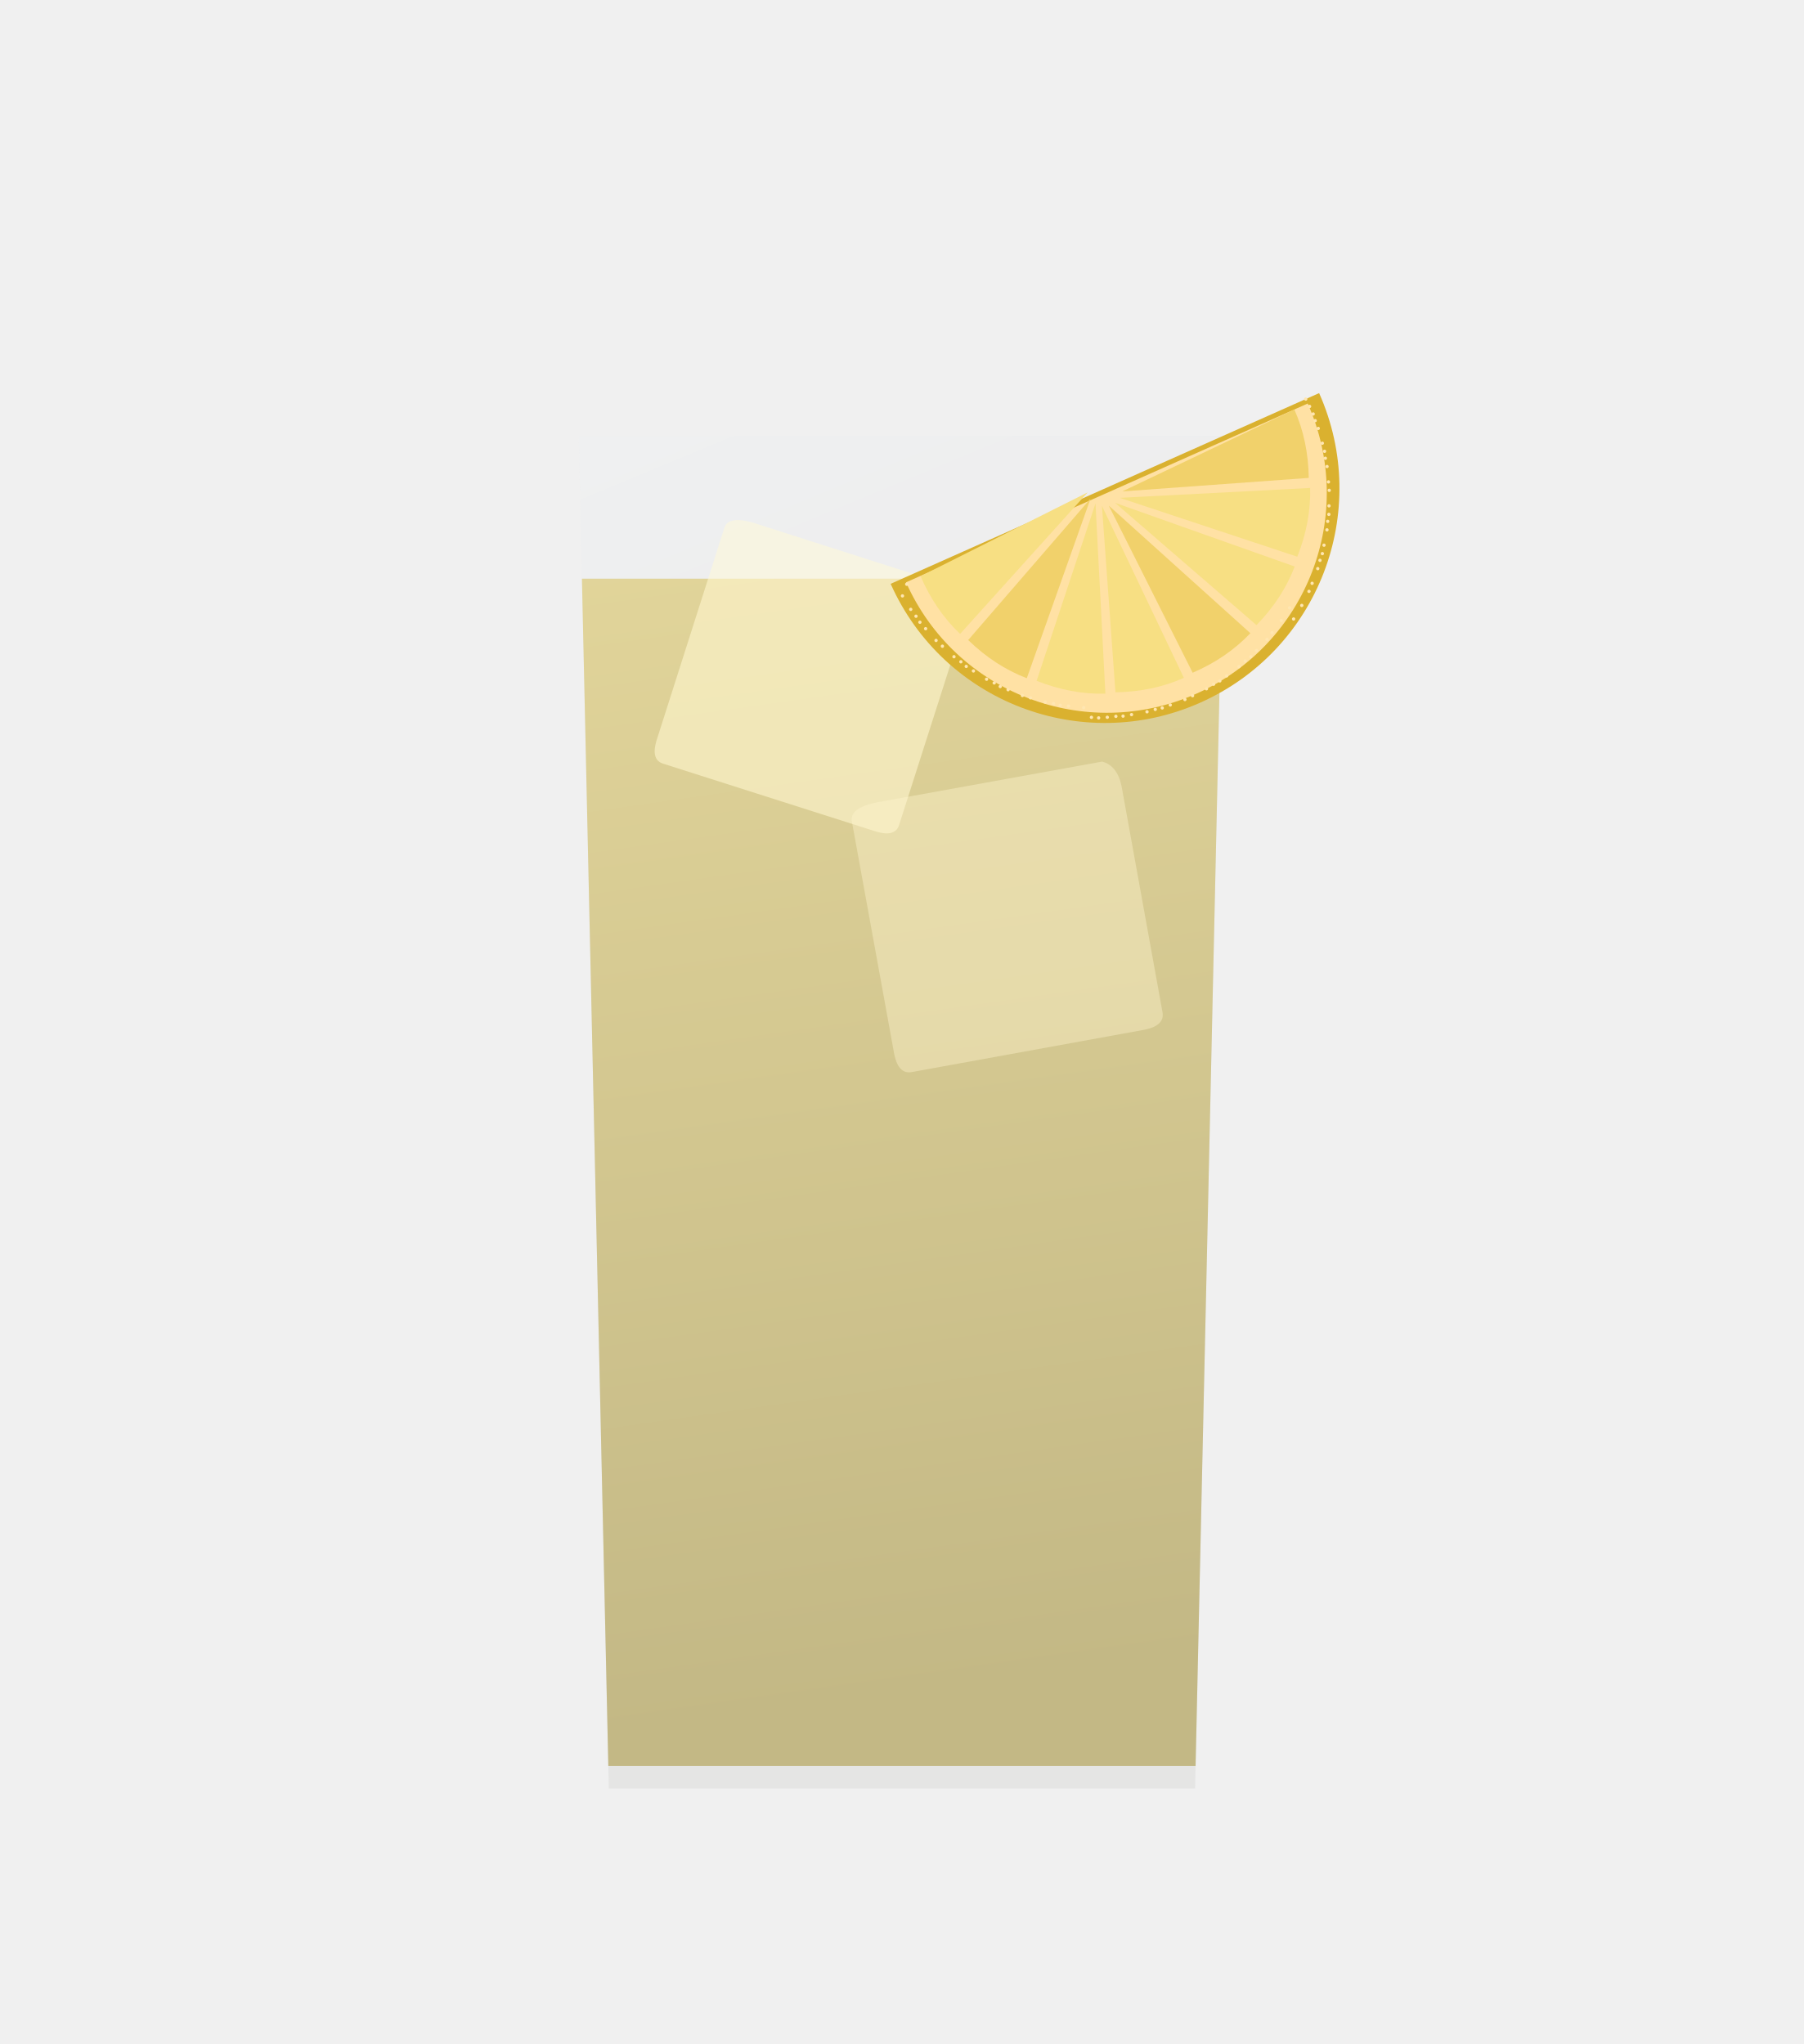
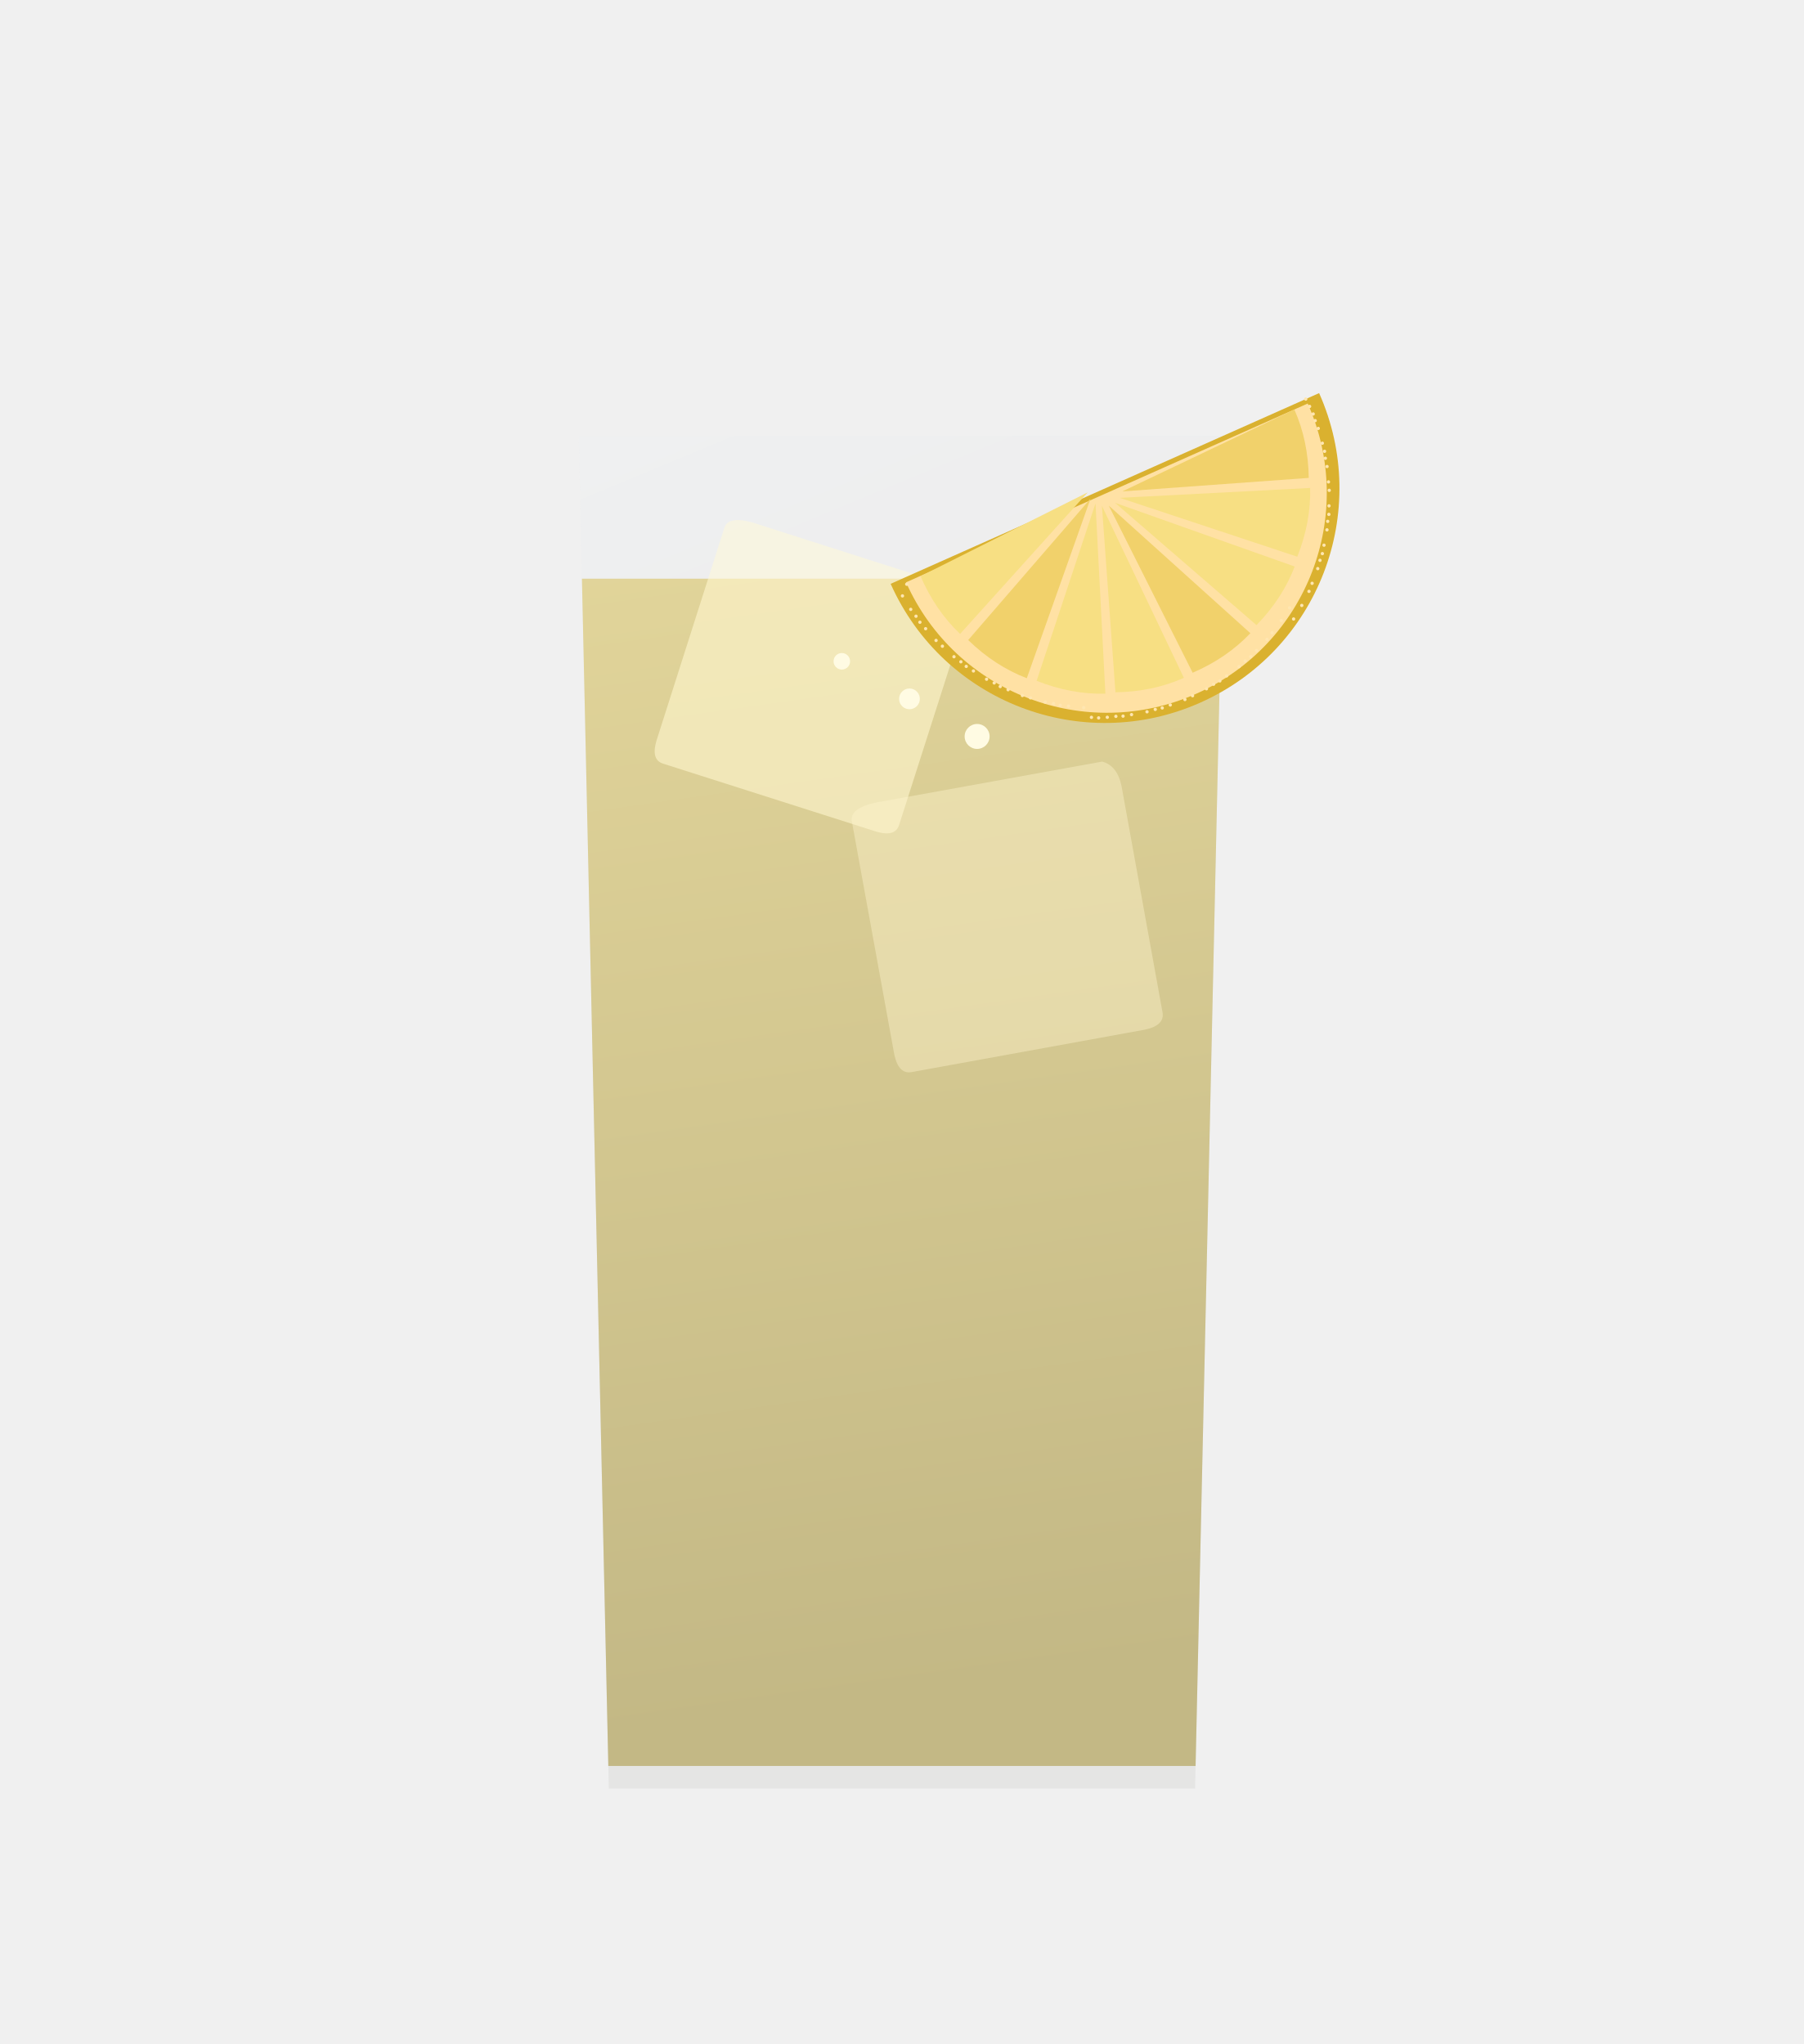
<svg xmlns="http://www.w3.org/2000/svg" viewBox="0 0 240 272">
  <defs>
    <linearGradient id="crystal" x2=".2" y2="1">
      <stop offset="0" stop-color="#ecedee" />
      <stop offset="0.58" stop-color="#e5e6e6" />
      <stop offset="1" stop-color="#e5e5e4" />
    </linearGradient>
    <clipPath id="bowl">
      <path d="M77 58H163L159 238H81Z" fill="white" />
    </clipPath>
    <linearGradient id="pour" x2=".2" y2="1">
      <stop offset="0" stop-color="#e3d69b" />
      <stop offset="1" stop-color="#c3b885" />
    </linearGradient>
  </defs>
  <path d="M77 58H163L159 238H81Z" fill="url(#crystal)" />
  <g clip-path="url(#bowl)">
    <path d="M10 77H230V235H10Z" fill="url(#pour)" />
    <g transform="translate(108 90) rotate(16) scale(0.875)">
      <path d="M-19-18Q-19-20-15-20L18-19Q20-18 20-15L19 18Q19 20 16 20L-18 19Q-20 19-20 16Z" fill="#fff6cf99" />
    </g>
    <g transform="translate(134 122) rotate(-12) scale(0.925)">
      <path d="M-19-18Q-19-20-15-20L18-19Q20-18 20-15L19 18Q19 20 16 20L-18 19Q-20 19-20 16Z" fill="#fff6cf66" />
    </g>
    <path d="M10 0H230V77H10Z" fill="#f8f8f8" opacity="0.27" />
  </g>
  <g transform="translate(147 65) rotate(-24) scale(.65)">
    <path d="M-48 0H48A48 48 0 0 1-48 0Z" fill="#dab12f" />
    <path d="M-45 1H45A45 45 0 0 1-45 1Z" fill="#ffe1a4" />
    <g transform="rotate(0)">
      <path d="M3 2L42 1Q42 8 39 15Z" fill="#f1d16b" />
    </g>
    <g transform="rotate(22.5)">
      <path d="M3 2L42 1Q42 8 39 15Z" fill="#f7df83" />
    </g>
    <g transform="rotate(45)">
      <path d="M3 2L42 1Q42 8 39 15Z" fill="#f7df83" />
    </g>
    <g transform="rotate(67.5)">
      <path d="M3 2L42 1Q42 8 39 15Z" fill="#f1d16b" />
    </g>
    <g transform="rotate(90)">
      <path d="M3 2L42 1Q42 8 39 15Z" fill="#f7df83" />
    </g>
    <g transform="rotate(112.5)">
      <path d="M3 2L42 1Q42 8 39 15Z" fill="#f7df83" />
    </g>
    <g transform="rotate(135)">
      <path d="M3 2L42 1Q42 8 39 15Z" fill="#f1d16b" />
    </g>
    <g transform="rotate(157.5)">
      <path d="M3 2L42 1Q42 8 39 15Z" fill="#f7df83" />
    </g>
    <ellipse cx="45" cy="0" rx="0.34" ry="0.34" fill="#ffe6b1" />
    <ellipse cx="-16.922" cy="43.537" rx="0.34" ry="0.34" fill="#ffe6b1" />
    <ellipse cx="34.235" cy="31.349" rx="0.34" ry="0.34" fill="#ffe6b1" />
    <ellipse cx="-41.362" cy="20.424" rx="0.34" ry="0.34" fill="#ffe6b1" />
    <ellipse cx="4.027" cy="45.663" rx="0.34" ry="0.34" fill="#ffe6b1" />
    <ellipse cx="43.741" cy="12.708" rx="0.34" ry="0.34" fill="#ffe6b1" />
    <ellipse cx="-27.515" cy="35.936" rx="0.34" ry="0.34" fill="#ffe6b1" />
    <ellipse cx="24.416" cy="40.125" rx="0.34" ry="0.34" fill="#ffe6b1" />
    <ellipse cx="-45.959" cy="8.17" rx="0.34" ry="0.34" fill="#ffe6b1" />
    <ellipse cx="-8.979" cy="45.513" rx="0.34" ry="0.34" fill="#ffe6b1" />
    <ellipse cx="38.924" cy="24.702" rx="0.34" ry="0.34" fill="#ffe6b1" />
    <ellipse cx="-36.891" cy="27.159" rx="0.34" ry="0.34" fill="#ffe6b1" />
    <ellipse cx="11.874" cy="43.944" rx="0.34" ry="0.34" fill="#ffe6b1" />
    <ellipse cx="44.972" cy="4.822" rx="0.34" ry="0.34" fill="#ffe6b1" />
    <ellipse cx="-21.573" cy="41.689" rx="0.34" ry="0.34" fill="#ffe6b1" />
    <ellipse cx="30.85" cy="34.993" rx="0.34" ry="0.34" fill="#ffe6b1" />
    <ellipse cx="-43.52" cy="15.978" rx="0.34" ry="0.34" fill="#ffe6b1" />
    <ellipse cx="-0.868" cy="46.062" rx="0.34" ry="0.34" fill="#ffe6b1" />
    <ellipse cx="42.35" cy="17.386" rx="0.34" ry="0.34" fill="#ffe6b1" />
    <ellipse cx="-31.348" cy="32.964" rx="0.34" ry="0.34" fill="#ffe6b1" />
    <ellipse cx="19.245" cy="40.898" rx="0.34" ry="0.34" fill="#ffe6b1" />
    <ellipse cx="-46.798" cy="3.24" rx="0.34" ry="0.34" fill="#ffe6b1" />
    <ellipse cx="-13.848" cy="44.516" rx="0.34" ry="0.34" fill="#ffe6b1" />
    <ellipse cx="36.248" cy="28.854" rx="0.34" ry="0.34" fill="#ffe6b1" />
    <ellipse cx="-39.775" cy="23.187" rx="0.34" ry="0.34" fill="#ffe6b1" />
    <ellipse cx="7.157" cy="45.187" rx="0.34" ry="0.34" fill="#ffe6b1" />
    <ellipse cx="44.427" cy="9.638" rx="0.34" ry="0.34" fill="#ffe6b1" />
    <ellipse cx="-24.918" cy="37.675" rx="0.34" ry="0.34" fill="#ffe6b1" />
    <ellipse cx="27.077" cy="38.27" rx="0.34" ry="0.34" fill="#ffe6b1" />
    <ellipse cx="-45.198" cy="11.303" rx="0.34" ry="0.34" fill="#ffe6b1" />
    <ellipse cx="-5.803" cy="45.935" rx="0.34" ry="0.34" fill="#ffe6b1" />
    <ellipse cx="40.457" cy="21.912" rx="0.34" ry="0.34" fill="#ffe6b1" />
    <ellipse cx="-34.859" cy="29.583" rx="0.34" ry="0.34" fill="#ffe6b1" />
    <ellipse cx="14.851" cy="42.934" rx="0.34" ry="0.34" fill="#ffe6b1" />
    <ellipse cx="45.108" cy="1.701" rx="0.34" ry="0.34" fill="#ffe6b1" />
    <ellipse cx="-18.606" cy="42.997" rx="0.34" ry="0.34" fill="#ffe6b1" />
    <ellipse cx="33.129" cy="32.715" rx="0.34" ry="0.34" fill="#ffe6b1" />
    <ellipse cx="-42.23" cy="18.908" rx="0.34" ry="0.34" fill="#ffe6b1" />
    <ellipse cx="2.31" cy="45.922" rx="0.34" ry="0.34" fill="#ffe6b1" />
    <ellipse cx="43.364" cy="14.392" rx="0.34" ry="0.34" fill="#ffe6b1" />
    <ellipse cx="-28.939" cy="34.981" rx="0.34" ry="0.34" fill="#ffe6b1" />
    <ellipse cx="21.98" cy="39.393" rx="0.34" ry="0.34" fill="#ffe6b1" />
    <ellipse cx="-46.373" cy="6.451" rx="0.34" ry="0.34" fill="#ffe6b1" />
    <ellipse cx="-10.72" cy="45.278" rx="0.34" ry="0.34" fill="#ffe6b1" />
    <ellipse cx="38.08" cy="26.231" rx="0.34" ry="0.34" fill="#ffe6b1" />
    <ellipse cx="-38.004" cy="25.828" rx="0.34" ry="0.34" fill="#ffe6b1" />
    <ellipse cx="10.24" cy="44.497" rx="0.34" ry="0.34" fill="#ffe6b1" />
    <ellipse cx="44.897" cy="6.534" rx="0.34" ry="0.34" fill="#ffe6b1" />
    <ellipse cx="-22.212" cy="39.228" rx="0.34" ry="0.34" fill="#ffe6b1" />
    <ellipse cx="29.598" cy="36.239" rx="0.34" ry="0.34" fill="#ffe6b1" />
    <ellipse cx="-44.224" cy="14.369" rx="0.34" ry="0.34" fill="#ffe6b1" />
    <ellipse cx="-2.612" cy="46.136" rx="0.34" ry="0.34" fill="#ffe6b1" />
    <ellipse cx="41.792" cy="19.028" rx="0.34" ry="0.34" fill="#ffe6b1" />
    <ellipse cx="-32.668" cy="31.857" rx="0.34" ry="0.34" fill="#ffe6b1" />
    <ellipse cx="17.745" cy="41.723" rx="0.34" ry="0.34" fill="#ffe6b1" />
    <ellipse cx="-45.028" cy="1.415" rx="0.34" ry="0.34" fill="#ffe6b1" />
    <ellipse cx="-15.563" cy="44.094" rx="0.34" ry="0.34" fill="#ffe6b1" />
    <ellipse cx="35.241" cy="30.291" rx="0.34" ry="0.34" fill="#ffe6b1" />
    <ellipse cx="-40.744" cy="21.737" rx="0.34" ry="0.34" fill="#ffe6b1" />
    <ellipse cx="5.465" cy="45.563" rx="0.34" ry="0.34" fill="#ffe6b1" />
    <ellipse cx="44.167" cy="11.34" rx="0.34" ry="0.34" fill="#ffe6b1" />
    <ellipse cx="-26.402" cy="36.823" rx="0.34" ry="0.34" fill="#ffe6b1" />
    <ellipse cx="24.599" cy="37.706" rx="0.34" ry="0.34" fill="#ffe6b1" />
    <ellipse cx="-45.729" cy="9.62" rx="0.34" ry="0.34" fill="#ffe6b1" />
    <ellipse cx="-7.553" cy="45.822" rx="0.34" ry="0.34" fill="#ffe6b1" />
    <ellipse cx="39.723" cy="23.492" rx="0.34" ry="0.34" fill="#ffe6b1" />
    <ellipse cx="-36.059" cy="28.335" rx="0.34" ry="0.34" fill="#ffe6b1" />
    <ellipse cx="13.263" cy="43.597" rx="0.34" ry="0.34" fill="#ffe6b1" />
    <ellipse cx="45.151" cy="3.411" rx="0.34" ry="0.34" fill="#ffe6b1" />
    <ellipse cx="-20.274" cy="42.391" rx="0.34" ry="0.34" fill="#ffe6b1" />
  </g>
+   <circle class="art-bubble art-bubble-extra" cx="112" cy="88" r="1.1" fill="#fffbe3" />
+   <circle class="art-bubble art-bubble-extra" cx="121" cy="93" r="1.38" fill="#fffbe3" />
+   <circle class="art-bubble art-bubble-extra" cx="130" cy="98" r="1.66" fill="#fffbe3" />
</svg>
